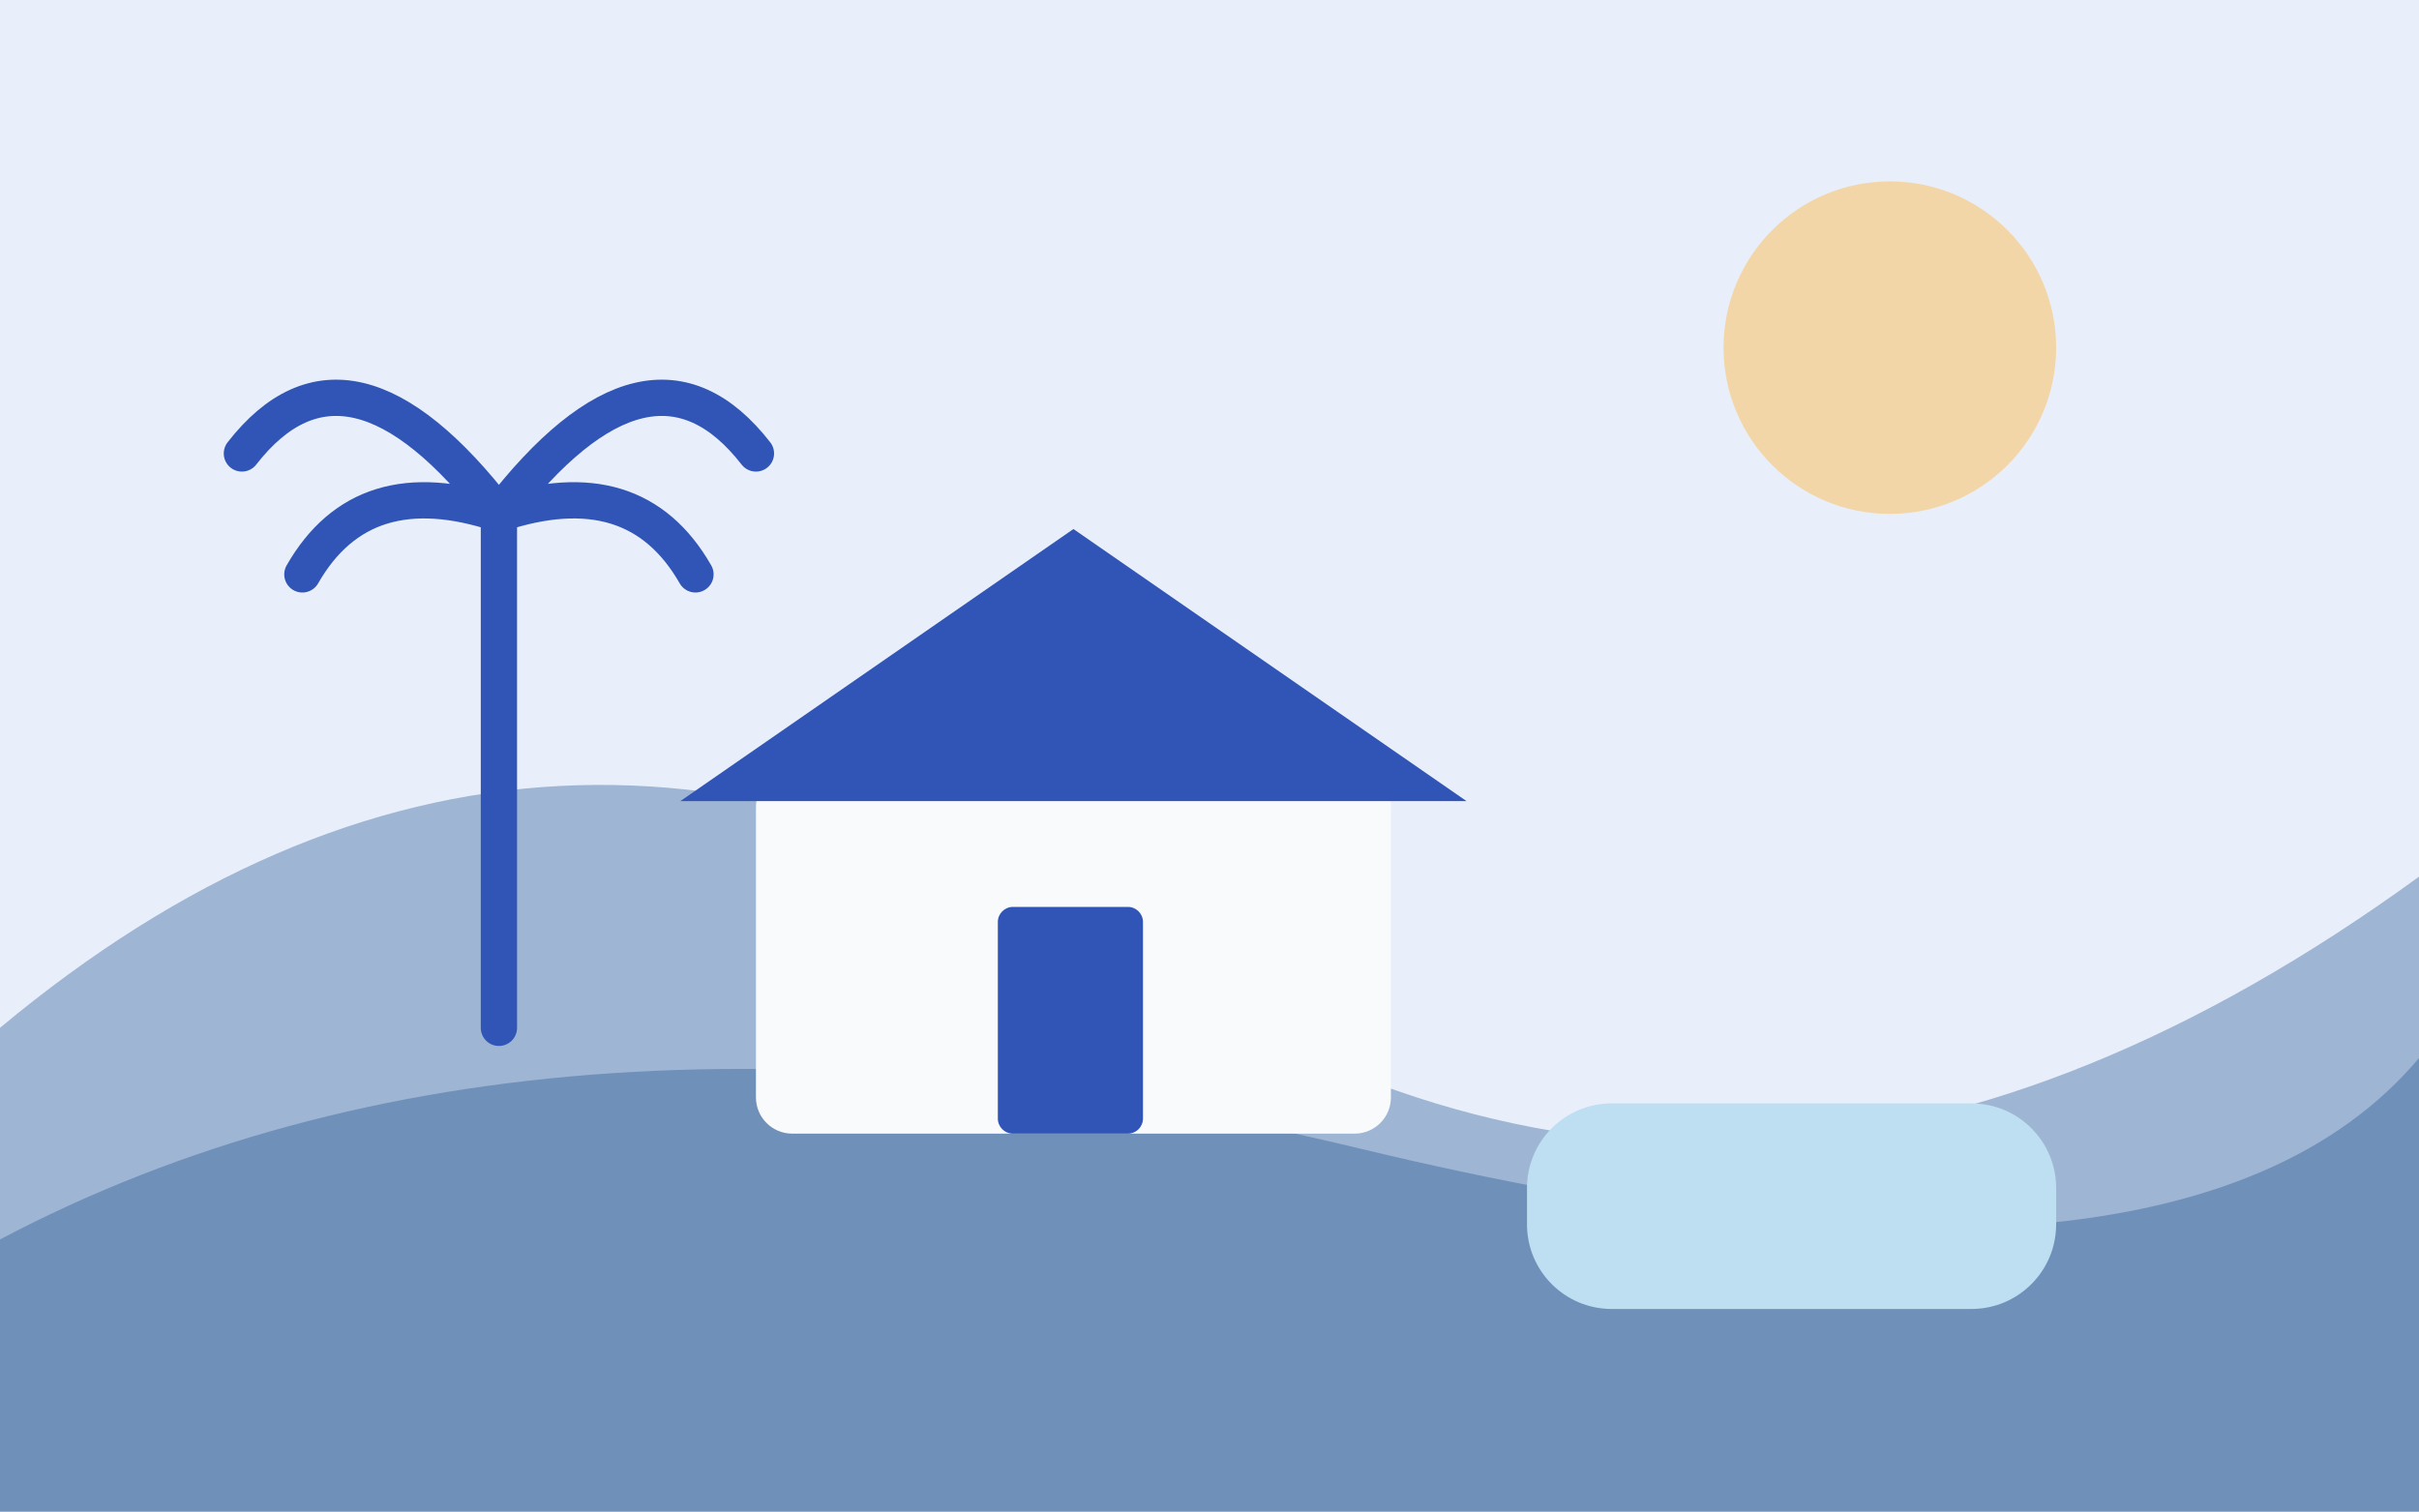
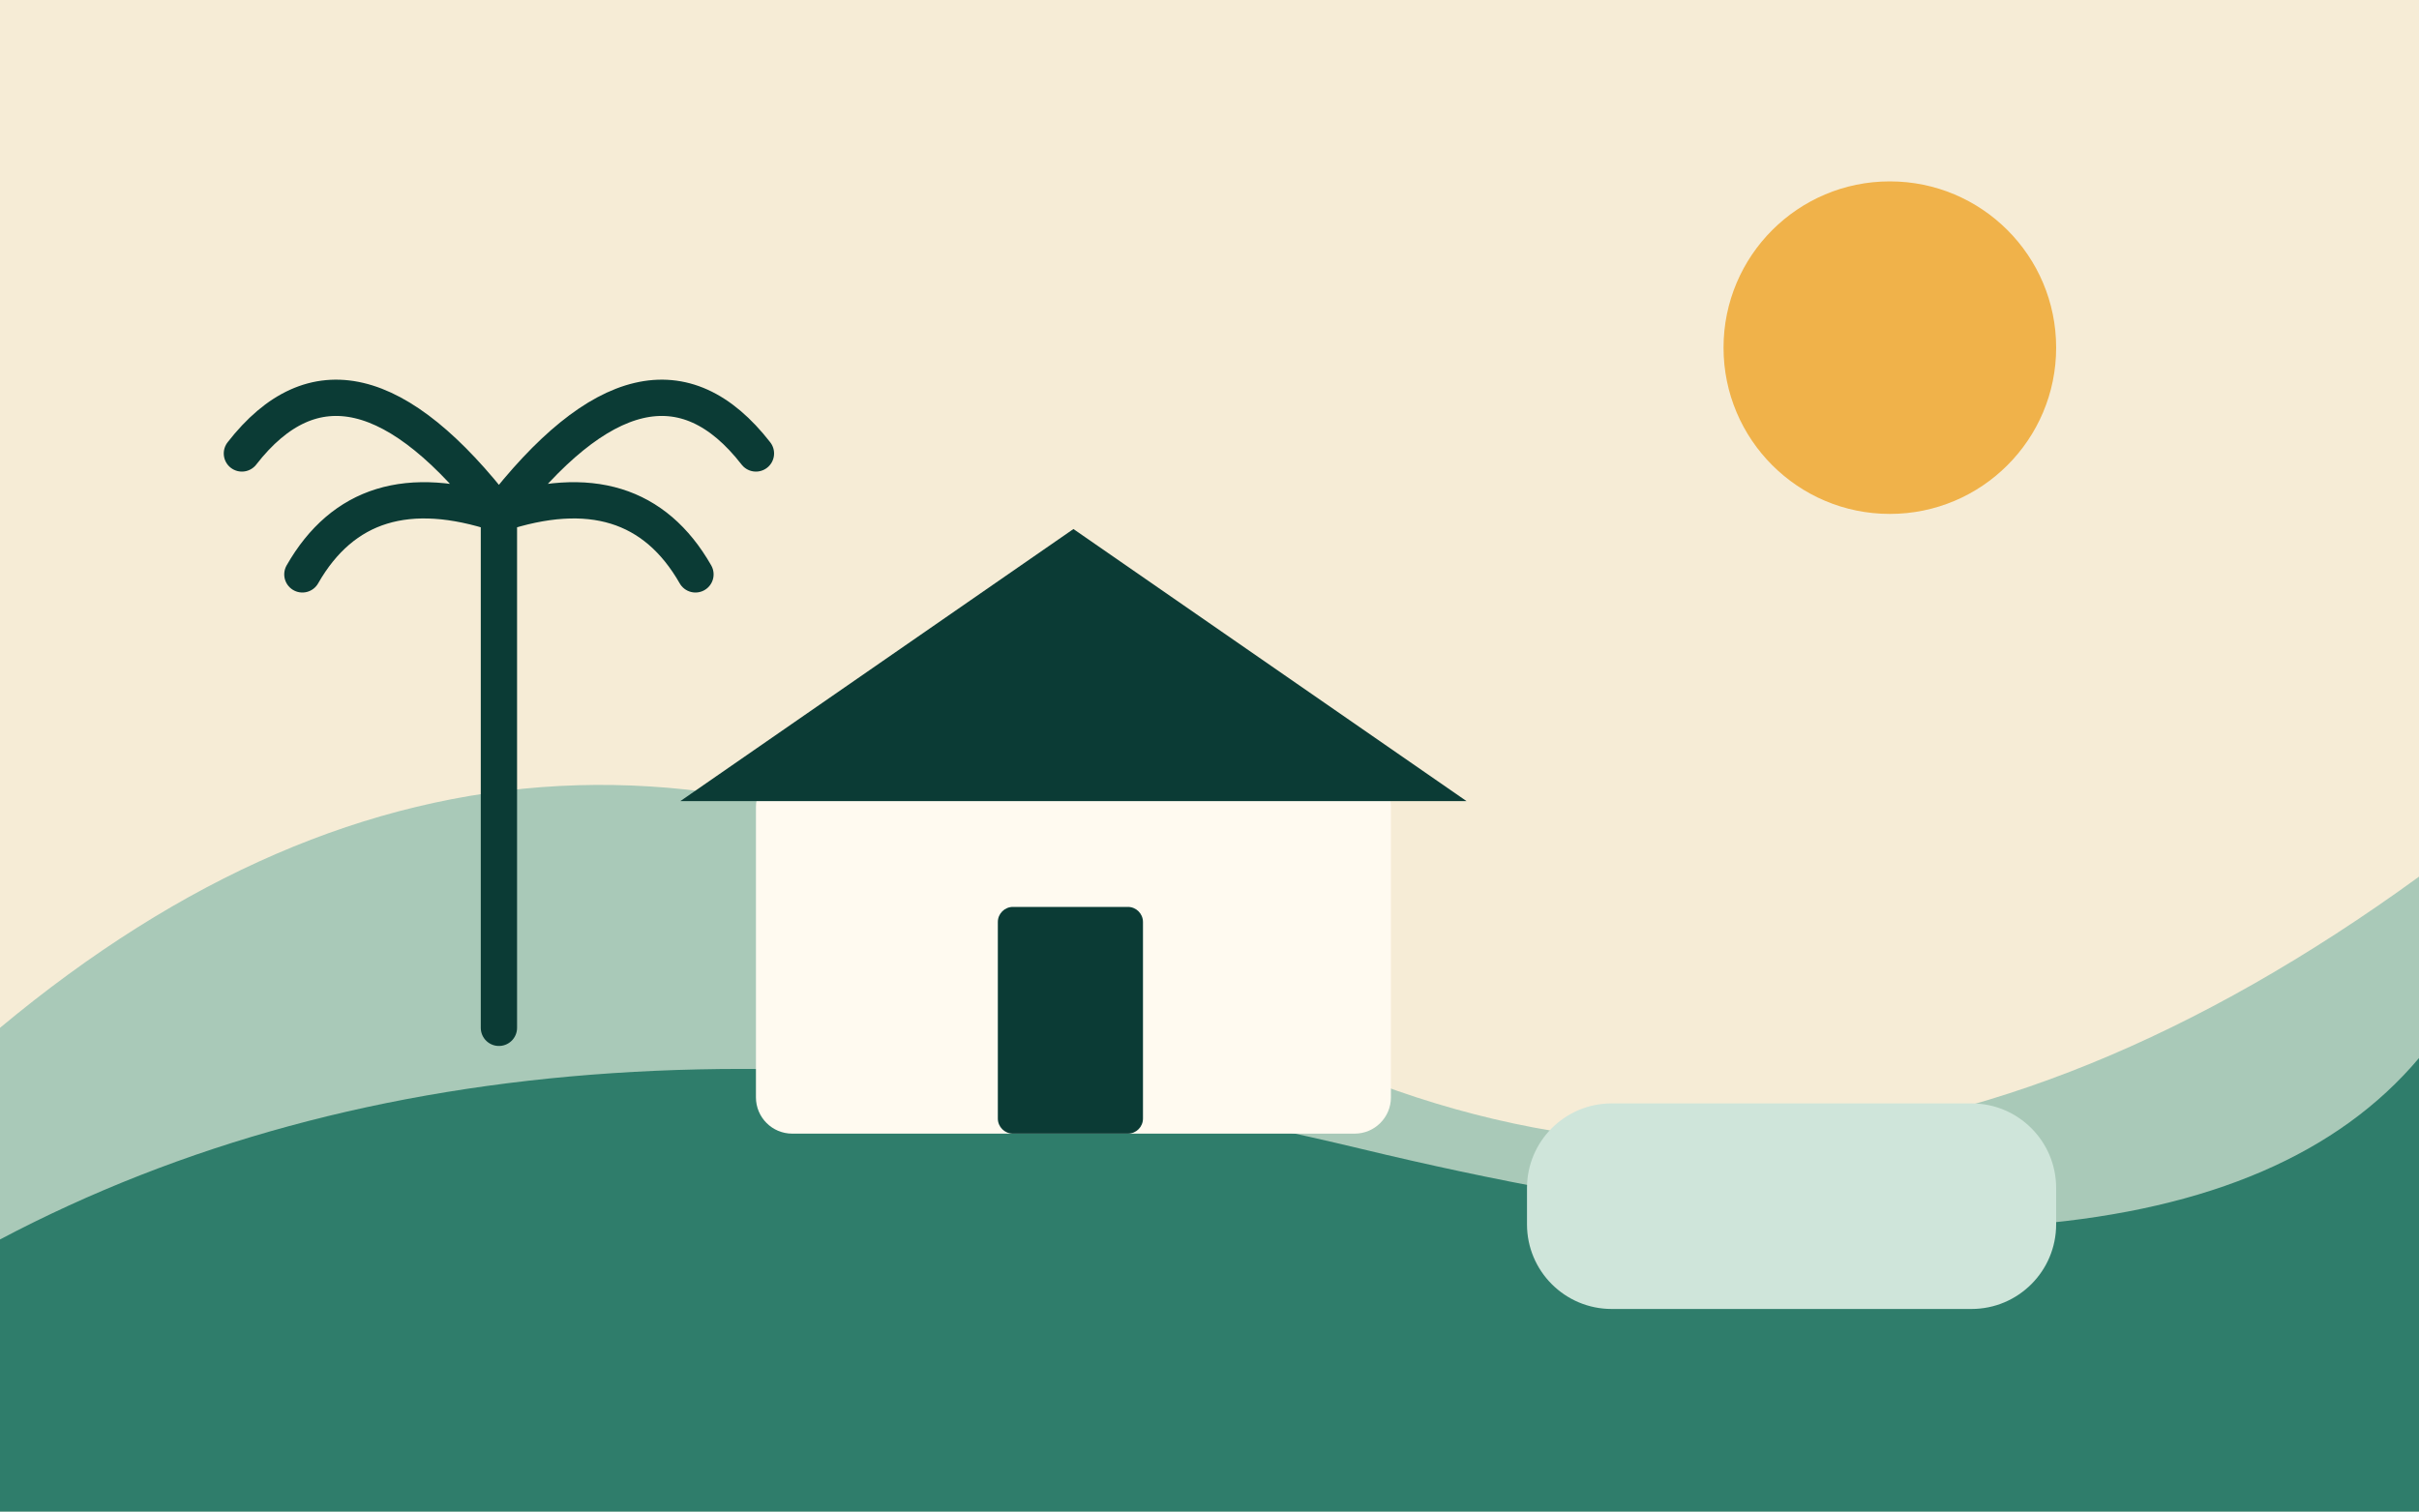
<svg xmlns="http://www.w3.org/2000/svg" viewBox="0 0 800 500">
-   <rect width="800" height="500" fill="#e8effa" />
-   <circle cx="625" cy="115" r="55" fill="#f3d6a8" />
-   <path d="M0 340Q180 190 380 320T800 290V500H0Z" fill="#9eb5d4" />
-   <path d="M0 410Q180 315 450 380T800 350V500H0Z" fill="#6f90b9" />
-   <rect x="250" y="255" width="210" height="120" rx="12" fill="#f8fafc" />
-   <path d="m225 265 130-90 130 90Z" fill="#3155b6" />
-   <rect x="330" y="300" width="48" height="75" rx="5" fill="#3155b6" />
-   <rect x="505" y="365" width="175" height="68" rx="28" fill="#bedef1" />
-   <path d="M165 340V170m0 0q-50-65-85-20m85 20q50-65 85-20m-85 20q-45-15-65 20m65-20q45-15 65 20" stroke="#3155b6" stroke-width="12" fill="none" stroke-linecap="round" />
+   <rect width="800" height="500" fill="#f6ecd6" />
+   <circle cx="625" cy="115" r="55" fill="#f0b24a" />
+   <path d="M0 340Q180 190 380 320T800 290V500H0Z" fill="#a9c9b8" />
+   <path d="M0 410Q180 315 450 380T800 350V500H0Z" fill="#2f7d6b" />
+   <rect x="250" y="255" width="210" height="120" rx="12" fill="#fffaf0" />
+   <path d="m225 265 130-90 130 90Z" fill="#0b3b35" />
+   <rect x="330" y="300" width="48" height="75" rx="5" fill="#0b3b35" />
+   <rect x="505" y="365" width="175" height="68" rx="28" fill="#cfe5da" />
+   <path d="M165 340V170m0 0q-50-65-85-20m85 20q50-65 85-20m-85 20q-45-15-65 20m65-20q45-15 65 20" stroke="#0b3b35" stroke-width="12" fill="none" stroke-linecap="round" />
</svg>
